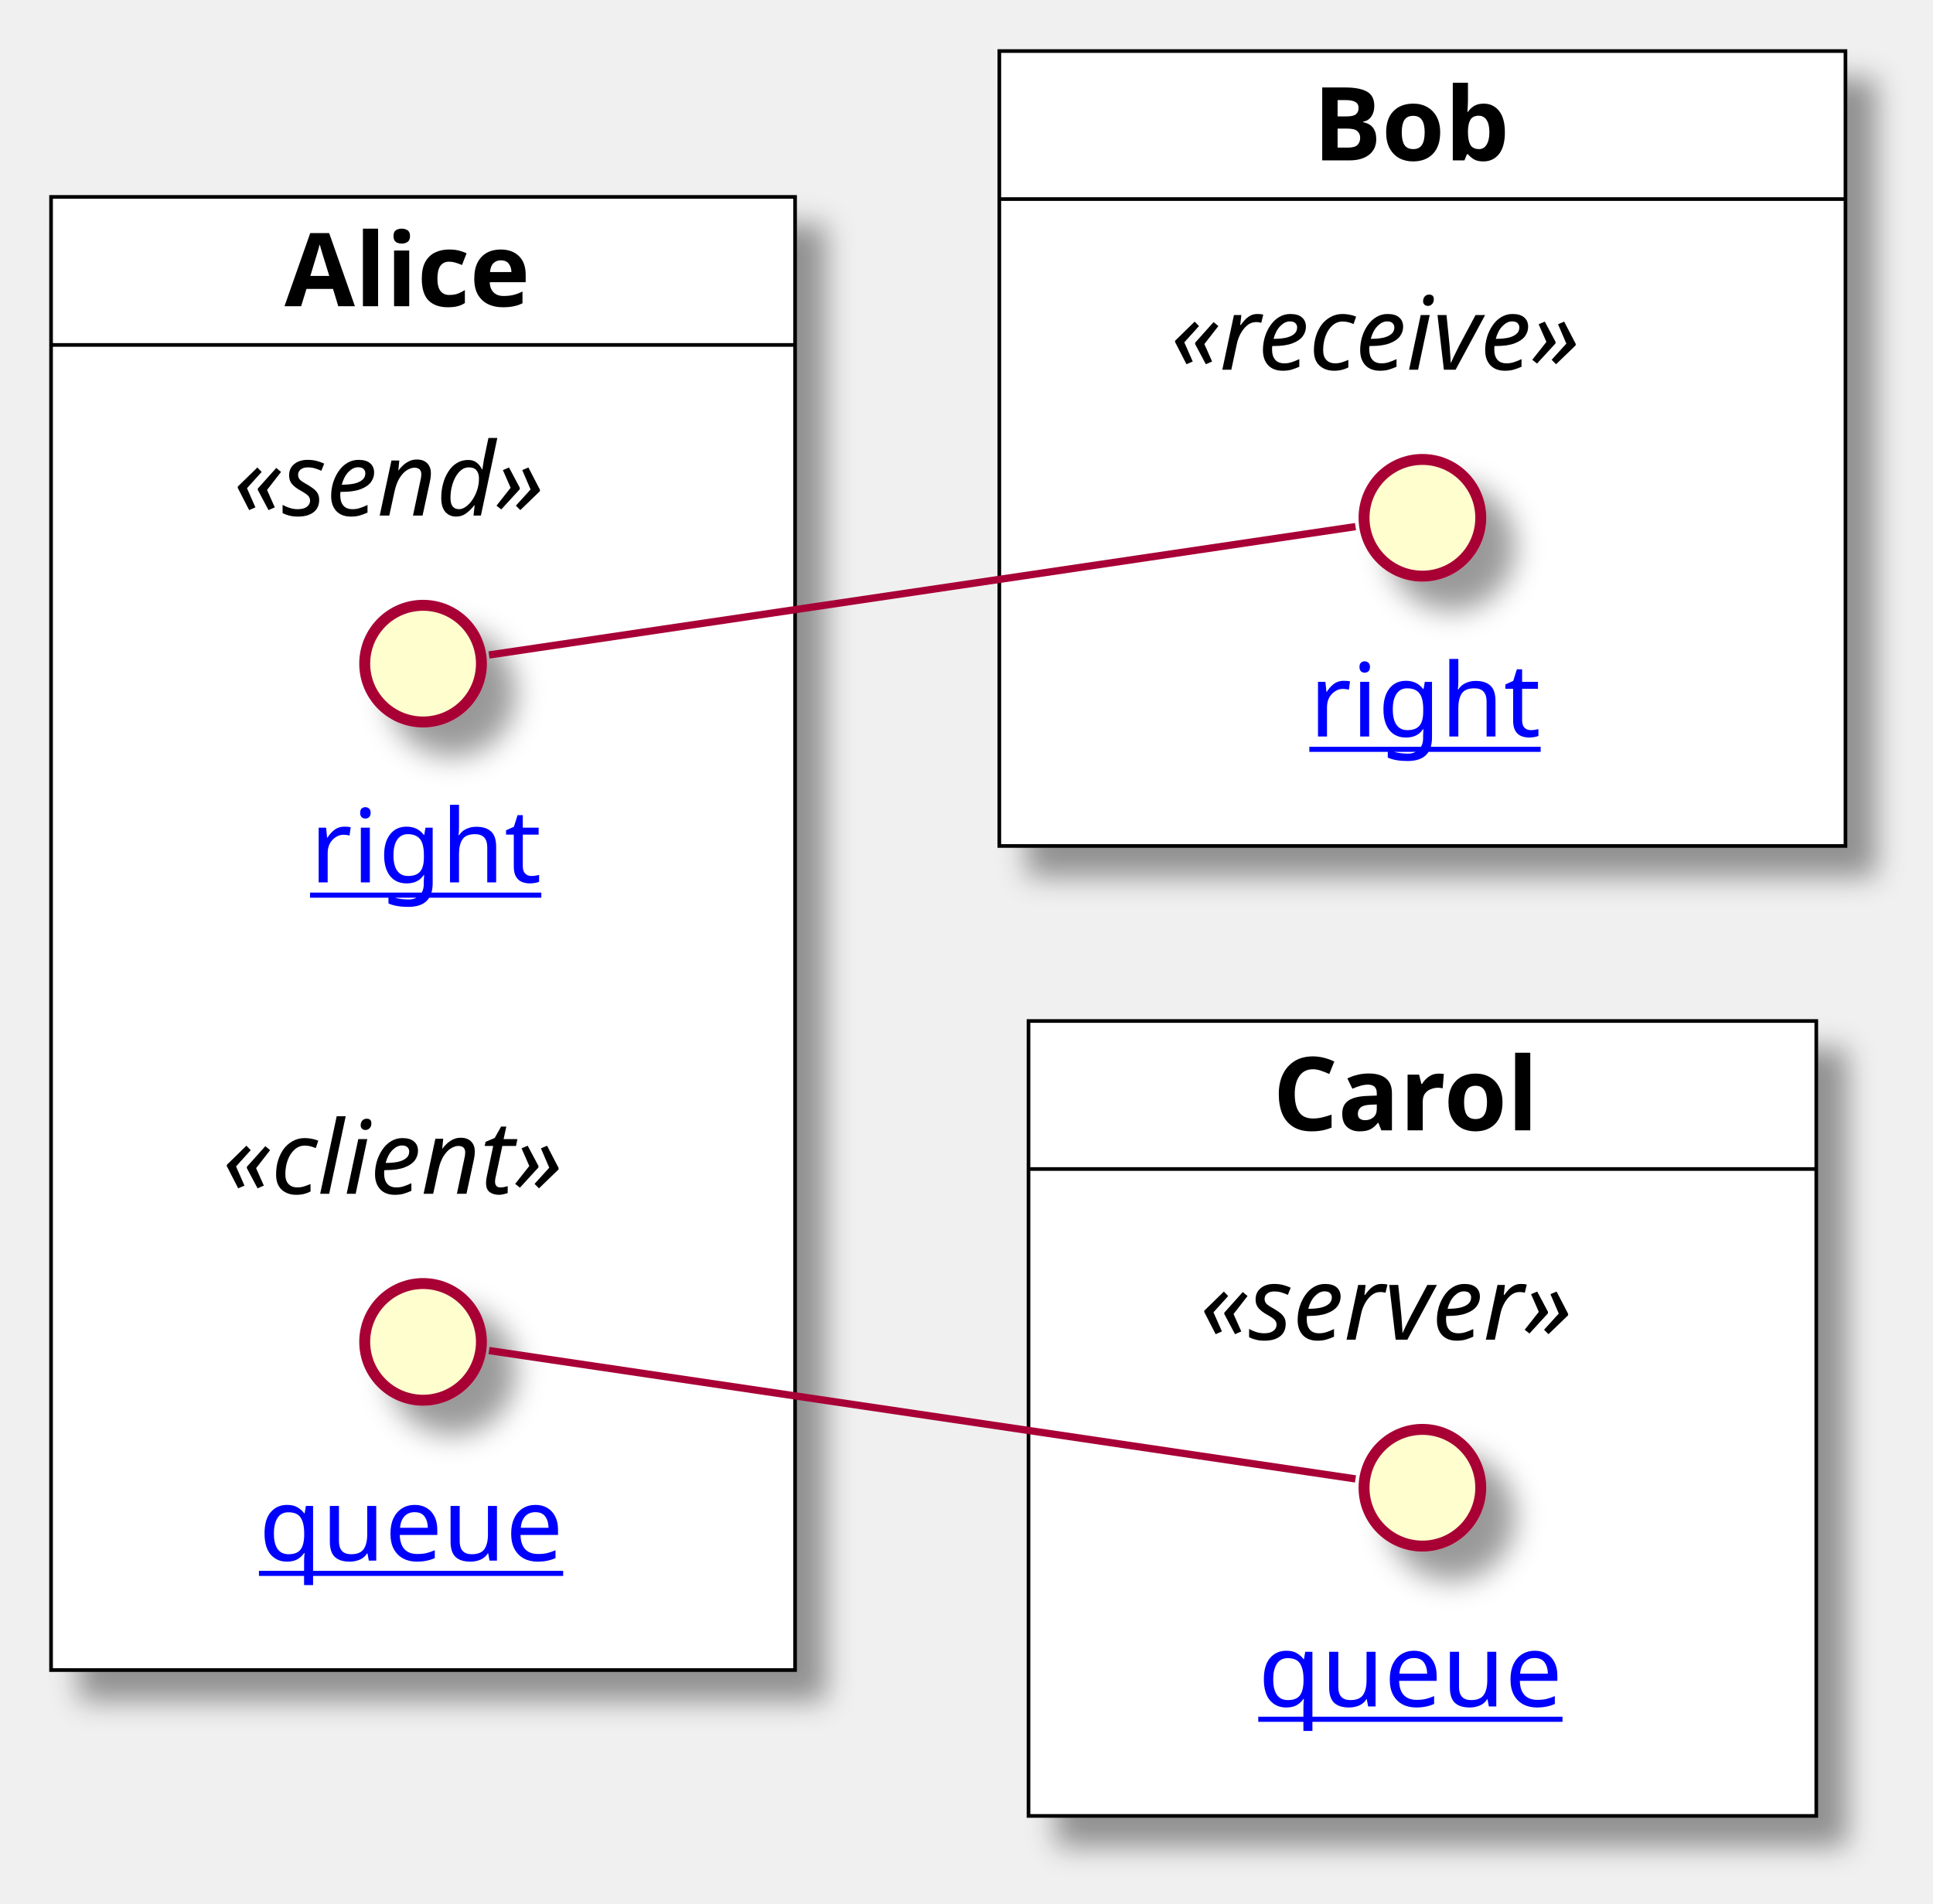
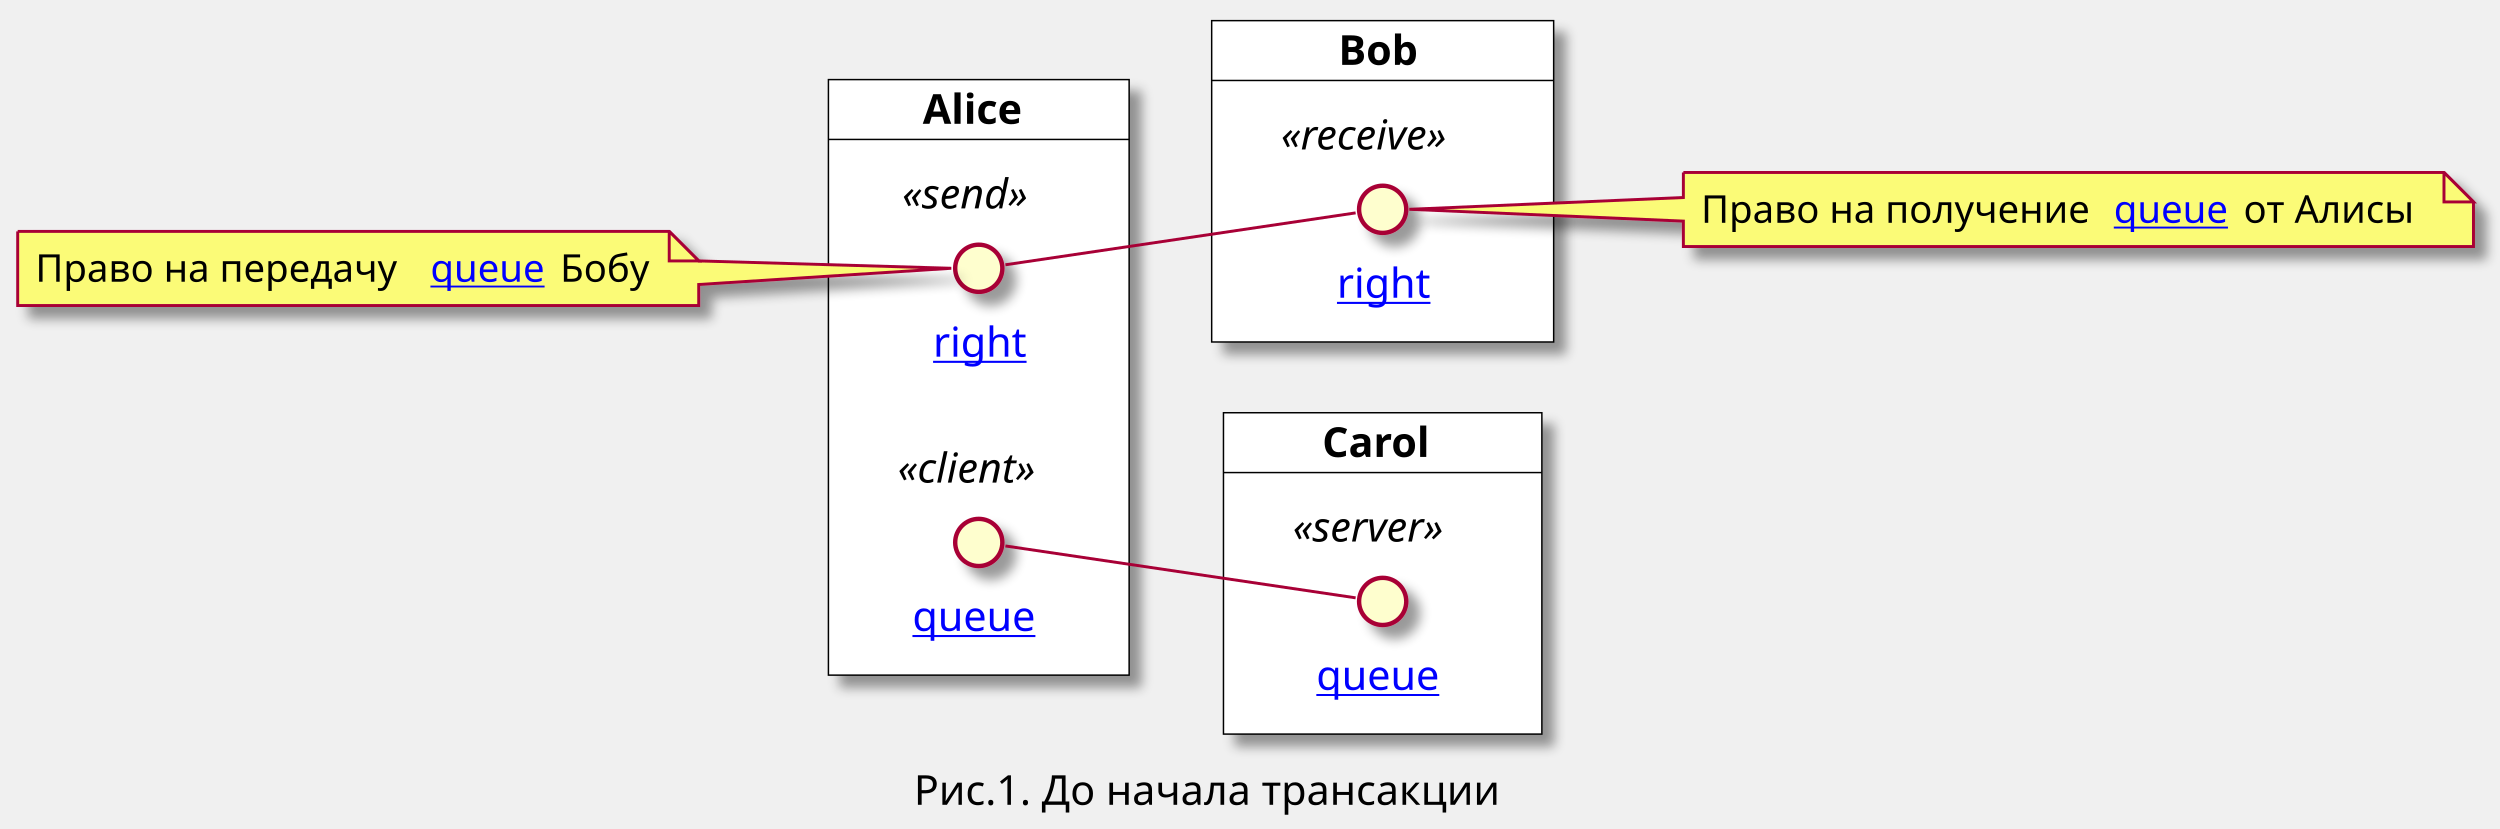
- <svg xmlns="http://www.w3.org/2000/svg" xmlns:xlink="http://www.w3.org/1999/xlink" contentScriptType="application/ecmascript" contentStyleType="text/css" height="261px" preserveAspectRatio="none" style="width:265px;height:261px;background:#FFFFFF;" version="1.1" viewBox="0 0 265 261" width="265px" zoomAndPan="magnify">
+ <svg xmlns="http://www.w3.org/2000/svg" xmlns:xlink="http://www.w3.org/1999/xlink" contentScriptType="application/ecmascript" contentStyleType="text/css" height="281px" preserveAspectRatio="none" style="width:848px;height:281px;background:#FFFFFF;" version="1.1" viewBox="0 0 848 281" width="848px" zoomAndPan="magnify">
  <defs>
-     <filter height="300%" id="f1sj5polmz5827" width="300%" x="-1" y="-1">
+     <filter height="300%" id="f1o0x47ypjtqjx" width="300%" x="-1" y="-1">
      <feGaussianBlur result="blurOut" stdDeviation="2.0" />
      <feColorMatrix in="blurOut" result="blurOut2" type="matrix" values="0 0 0 0 0 0 0 0 0 0 0 0 0 0 0 0 0 0 .4 0" />
      <feOffset dx="4.0" dy="4.0" in="blurOut2" result="blurOut3" />
      <feBlend in="SourceGraphic" in2="blurOut3" mode="normal" />
    </filter>
  </defs>
  <g>
-     <rect fill="#FFFFFF" filter="url(#f1sj5polmz5827)" height="202" style="stroke:#000000;stroke-width:0.5;" width="102" x="7" y="27" />
-     <line style="stroke:#000000;stroke-width:0.5;" x1="7" x2="109" y1="47.297" y2="47.297" />
-     <text fill="#000000" font-family="sans-serif" font-size="14" font-weight="bold" lengthAdjust="spacing" textLength="38" x="39" y="41.995">Alice</text>
-     <rect fill="#FFFFFF" filter="url(#f1sj5polmz5827)" height="109" style="stroke:#000000;stroke-width:0.5;" width="116" x="137" y="7" />
-     <line style="stroke:#000000;stroke-width:0.5;" x1="137" x2="253" y1="27.297" y2="27.297" />
-     <text fill="#000000" font-family="sans-serif" font-size="14" font-weight="bold" lengthAdjust="spacing" textLength="30" x="180" y="21.995">Bob</text>
-     <rect fill="#FFFFFF" filter="url(#f1sj5polmz5827)" height="109" style="stroke:#000000;stroke-width:0.5;" width="108" x="141" y="140" />
-     <line style="stroke:#000000;stroke-width:0.5;" x1="141" x2="249" y1="160.297" y2="160.297" />
-     <text fill="#000000" font-family="sans-serif" font-size="14" font-weight="bold" lengthAdjust="spacing" textLength="41" x="174.5" y="154.995">Carol</text>
-     <ellipse cx="58" cy="91" fill="#FEFECE" filter="url(#f1sj5polmz5827)" rx="8" ry="8" style="stroke:#A80036;stroke-width:1.5;" />
+     <rect fill="#FFFFFF" filter="url(#f1o0x47ypjtqjx)" height="202" style="stroke:#000000;stroke-width:0.5;" width="102" x="281" y="27" />
+     <line style="stroke:#000000;stroke-width:0.5;" x1="281" x2="383" y1="47.297" y2="47.297" />
+     <text fill="#000000" font-family="sans-serif" font-size="14" font-weight="bold" lengthAdjust="spacing" textLength="38" x="313" y="41.995">Alice</text>
+     <rect fill="#FFFFFF" filter="url(#f1o0x47ypjtqjx)" height="109" style="stroke:#000000;stroke-width:0.5;" width="116" x="411" y="7" />
+     <line style="stroke:#000000;stroke-width:0.5;" x1="411" x2="527" y1="27.297" y2="27.297" />
+     <text fill="#000000" font-family="sans-serif" font-size="14" font-weight="bold" lengthAdjust="spacing" textLength="30" x="454" y="21.995">Bob</text>
+     <rect fill="#FFFFFF" filter="url(#f1o0x47ypjtqjx)" height="109" style="stroke:#000000;stroke-width:0.5;" width="108" x="415" y="140" />
+     <line style="stroke:#000000;stroke-width:0.5;" x1="415" x2="523" y1="160.297" y2="160.297" />
+     <text fill="#000000" font-family="sans-serif" font-size="14" font-weight="bold" lengthAdjust="spacing" textLength="41" x="448.5" y="154.995">Carol</text>
+     <ellipse cx="332" cy="91" fill="#FEFECE" filter="url(#f1o0x47ypjtqjx)" rx="8" ry="8" style="stroke:#A80036;stroke-width:1.5;" />
    <a href="/work/transaction-types/queue-example/diagrams/right-send/" target="_top" title="right" xlink:actuate="onRequest" xlink:href="/work/transaction-types/queue-example/diagrams/right-send/" xlink:show="new" xlink:title="right" xlink:type="simple">
-       <text fill="#0000FF" font-family="sans-serif" font-size="14" lengthAdjust="spacing" text-decoration="underline" textLength="31" x="42.5" y="120.995">right</text>
+       <text fill="#0000FF" font-family="sans-serif" font-size="14" lengthAdjust="spacing" text-decoration="underline" textLength="31" x="316.5" y="120.995">right</text>
    </a>
-     <text fill="#000000" font-family="sans-serif" font-size="14" font-style="italic" lengthAdjust="spacing" textLength="52" x="32" y="70.698">«send»</text>
-     <ellipse cx="58" cy="184" fill="#FEFECE" filter="url(#f1sj5polmz5827)" rx="8" ry="8" style="stroke:#A80036;stroke-width:1.5;" />
+     <text fill="#000000" font-family="sans-serif" font-size="14" font-style="italic" lengthAdjust="spacing" textLength="52" x="306" y="70.698">«send»</text>
+     <ellipse cx="332" cy="184" fill="#FEFECE" filter="url(#f1o0x47ypjtqjx)" rx="8" ry="8" style="stroke:#A80036;stroke-width:1.5;" />
    <a href="/work/transaction-types/queue-example/diagrams/queue-client/" target="_top" title="queue" xlink:actuate="onRequest" xlink:href="/work/transaction-types/queue-example/diagrams/queue-client/" xlink:show="new" xlink:title="queue" xlink:type="simple">
-       <text fill="#0000FF" font-family="sans-serif" font-size="14" lengthAdjust="spacing" text-decoration="underline" textLength="45" x="35.5" y="213.995">queue</text>
+       <text fill="#0000FF" font-family="sans-serif" font-size="14" lengthAdjust="spacing" text-decoration="underline" textLength="45" x="309.5" y="213.995">queue</text>
    </a>
-     <text fill="#000000" font-family="sans-serif" font-size="14" font-style="italic" lengthAdjust="spacing" textLength="55" x="30.5" y="163.698">«client»</text>
-     <ellipse cx="195" cy="71" fill="#FEFECE" filter="url(#f1sj5polmz5827)" rx="8" ry="8" style="stroke:#A80036;stroke-width:1.5;" />
+     <text fill="#000000" font-family="sans-serif" font-size="14" font-style="italic" lengthAdjust="spacing" textLength="55" x="304.5" y="163.698">«client»</text>
+     <ellipse cx="469" cy="71" fill="#FEFECE" filter="url(#f1o0x47ypjtqjx)" rx="8" ry="8" style="stroke:#A80036;stroke-width:1.5;" />
    <a href="/work/transaction-types/queue-example/diagrams/right-receive/" target="_top" title="right" xlink:actuate="onRequest" xlink:href="/work/transaction-types/queue-example/diagrams/right-receive/" xlink:show="new" xlink:title="right" xlink:type="simple">
-       <text fill="#0000FF" font-family="sans-serif" font-size="14" lengthAdjust="spacing" text-decoration="underline" textLength="31" x="179.5" y="100.995">right</text>
+       <text fill="#0000FF" font-family="sans-serif" font-size="14" lengthAdjust="spacing" text-decoration="underline" textLength="31" x="453.5" y="100.995">right</text>
    </a>
-     <text fill="#000000" font-family="sans-serif" font-size="14" font-style="italic" lengthAdjust="spacing" textLength="69" x="160.5" y="50.698">«receive»</text>
-     <ellipse cx="195" cy="204" fill="#FEFECE" filter="url(#f1sj5polmz5827)" rx="8" ry="8" style="stroke:#A80036;stroke-width:1.5;" />
+     <text fill="#000000" font-family="sans-serif" font-size="14" font-style="italic" lengthAdjust="spacing" textLength="69" x="434.5" y="50.698">«receive»</text>
+     <ellipse cx="469" cy="204" fill="#FEFECE" filter="url(#f1o0x47ypjtqjx)" rx="8" ry="8" style="stroke:#A80036;stroke-width:1.5;" />
    <a href="/work/transaction-types/queue-example/diagrams/queue-server/" target="_top" title="queue" xlink:actuate="onRequest" xlink:href="/work/transaction-types/queue-example/diagrams/queue-server/" xlink:show="new" xlink:title="queue" xlink:type="simple">
-       <text fill="#0000FF" font-family="sans-serif" font-size="14" lengthAdjust="spacing" text-decoration="underline" textLength="45" x="172.5" y="233.995">queue</text>
+       <text fill="#0000FF" font-family="sans-serif" font-size="14" lengthAdjust="spacing" text-decoration="underline" textLength="45" x="446.5" y="233.995">queue</text>
    </a>
-     <text fill="#000000" font-family="sans-serif" font-size="14" font-style="italic" lengthAdjust="spacing" textLength="61" x="164.5" y="183.698">«server»</text>
-     <path codeLine="21" d="M67.04,89.81 C90.99,86.26 161.71,75.78 185.83,72.21 " fill="none" id="owner1-owner2" style="stroke:#A80036;stroke-width:1.0;" />
-     <path codeLine="22" d="M67.04,185.19 C90.99,188.74 161.71,199.22 185.83,202.79 " fill="none" id="queue1-queue2" style="stroke:#A80036;stroke-width:1.0;" />
+     <text fill="#000000" font-family="sans-serif" font-size="14" font-style="italic" lengthAdjust="spacing" textLength="61" x="438.5" y="183.698">«server»</text>
+     <path d="M6,78.5 L6,103.633 A0,0 0 0 0 6,103.633 L237,103.633 A0,0 0 0 0 237,103.633 L237,96.5 L322.67,91 L237,88.5 L237,88.5 L227,78.5 L6,78.5 A0,0 0 0 0 6,78.5 " fill="#FBFB77" filter="url(#f1o0x47ypjtqjx)" style="stroke:#A80036;stroke-width:1.0;" />
+     <path d="M227,78.5 L227,88.5 L237,88.5 L227,78.5 " fill="#FBFB77" style="stroke:#A80036;stroke-width:1.0;" />
+     <text fill="#000000" font-family="sans-serif" font-size="13" lengthAdjust="spacing" textLength="130" x="12" y="95.567">Право на передачу</text>
+     <a href="/work/transaction-types/queue-example/diagrams/queue-client/" target="_top" title="queue" xlink:actuate="onRequest" xlink:href="/work/transaction-types/queue-example/diagrams/queue-client/" xlink:show="new" xlink:title="queue" xlink:type="simple">
+       <text fill="#0000FF" font-family="sans-serif" font-size="13" lengthAdjust="spacing" text-decoration="underline" textLength="40" x="146" y="95.567">queue</text>
+     </a>
+     <text fill="#000000" font-family="sans-serif" font-size="13" lengthAdjust="spacing" textLength="32" x="190" y="95.567">Бобу</text>
+     <path d="M571,58.5 L571,67 L478.05,71 L571,75 L571,83.633 A0,0 0 0 0 571,83.633 L839,83.633 A0,0 0 0 0 839,83.633 L839,68.5 L829,58.5 L571,58.5 A0,0 0 0 0 571,58.5 " fill="#FBFB77" filter="url(#f1o0x47ypjtqjx)" style="stroke:#A80036;stroke-width:1.0;" />
+     <path d="M829,58.5 L829,68.5 L839,68.5 L829,58.5 " fill="#FBFB77" style="stroke:#A80036;stroke-width:1.0;" />
+     <text fill="#000000" font-family="sans-serif" font-size="13" lengthAdjust="spacing" textLength="136" x="577" y="75.567">Право на получение</text>
+     <a href="/work/transaction-types/queue-example/diagrams/queue-client/" target="_top" title="queue" xlink:actuate="onRequest" xlink:href="/work/transaction-types/queue-example/diagrams/queue-client/" xlink:show="new" xlink:title="queue" xlink:type="simple">
+       <text fill="#0000FF" font-family="sans-serif" font-size="13" lengthAdjust="spacing" text-decoration="underline" textLength="40" x="717" y="75.567">queue</text>
+     </a>
+     <text fill="#000000" font-family="sans-serif" font-size="13" lengthAdjust="spacing" textLength="63" x="761" y="75.567">от Алисы</text>
+     <path codeLine="32" d="M341.04,89.81 C364.99,86.26 435.71,75.78 459.83,72.21 " fill="none" id="right1-right2" style="stroke:#A80036;stroke-width:1.0;" />
+     <path codeLine="33" d="M341.04,185.19 C364.99,188.74 435.71,199.22 459.83,202.79 " fill="none" id="queue1-queue2" style="stroke:#A80036;stroke-width:1.0;" />
+     <text fill="#000000" font-family="sans-serif" font-size="14" lengthAdjust="spacing" textLength="213" x="310" y="272.995">Рис.1. До начала трансакции</text>
  </g>
</svg>
